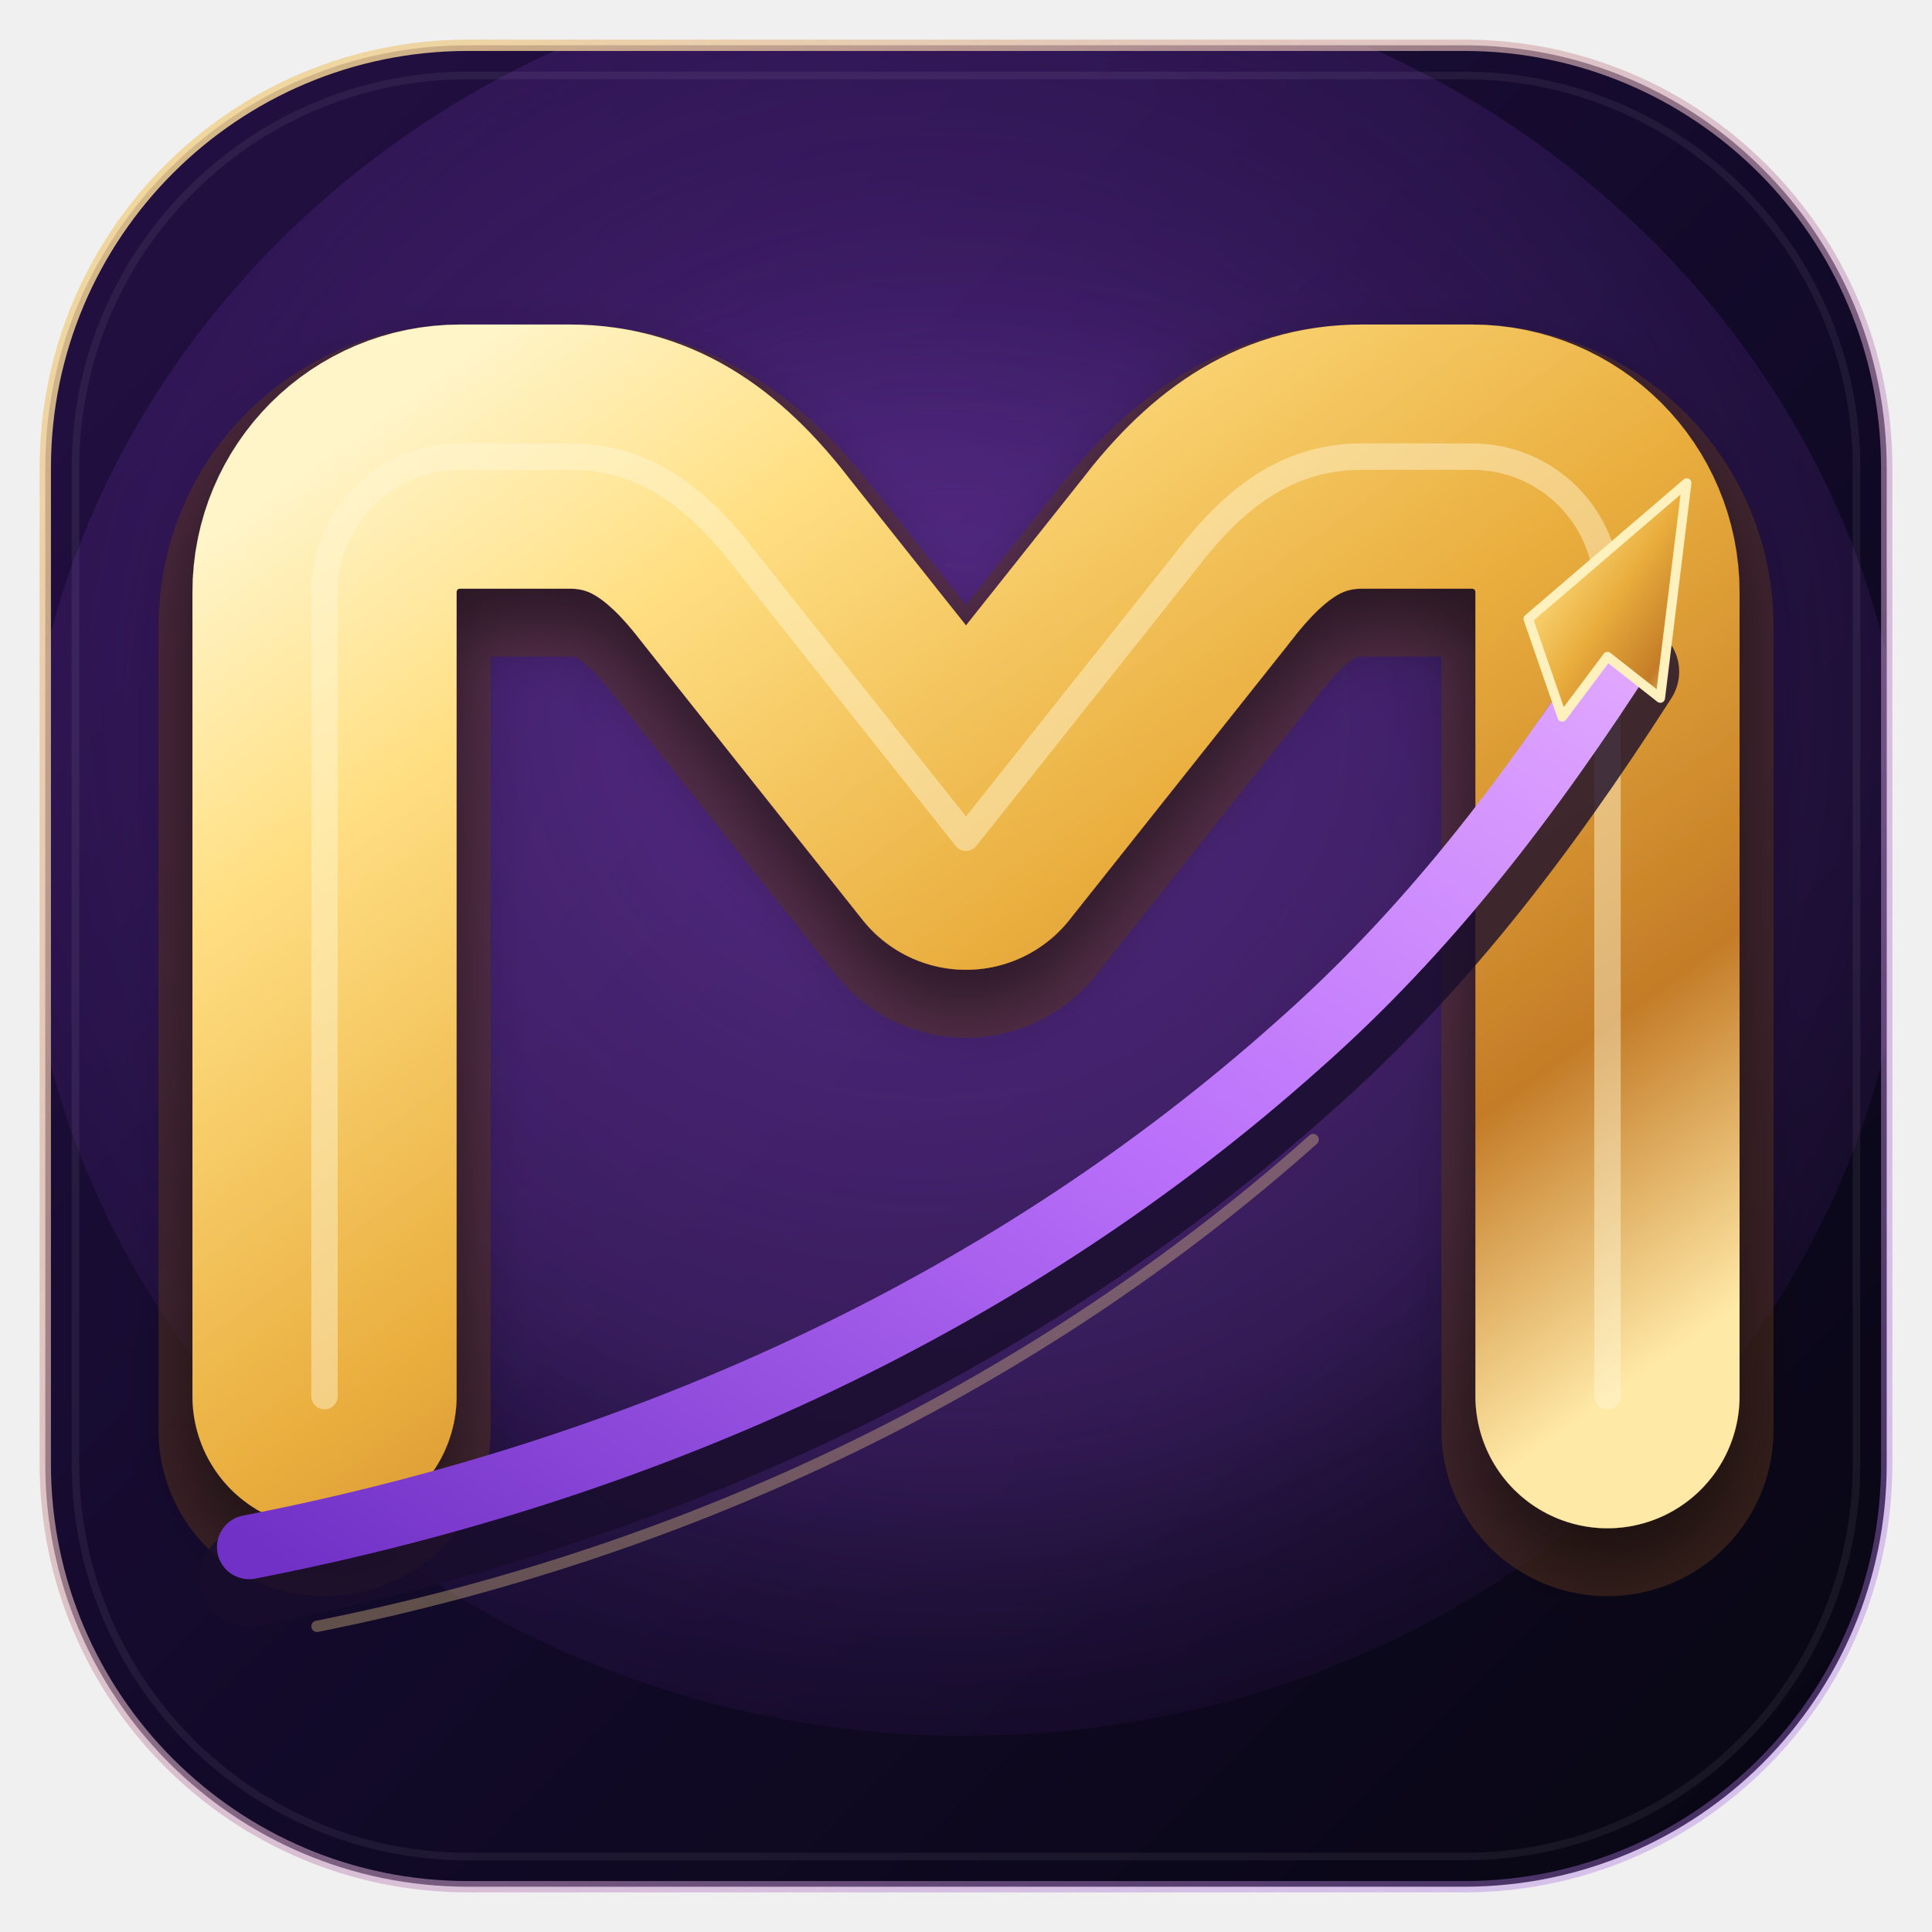
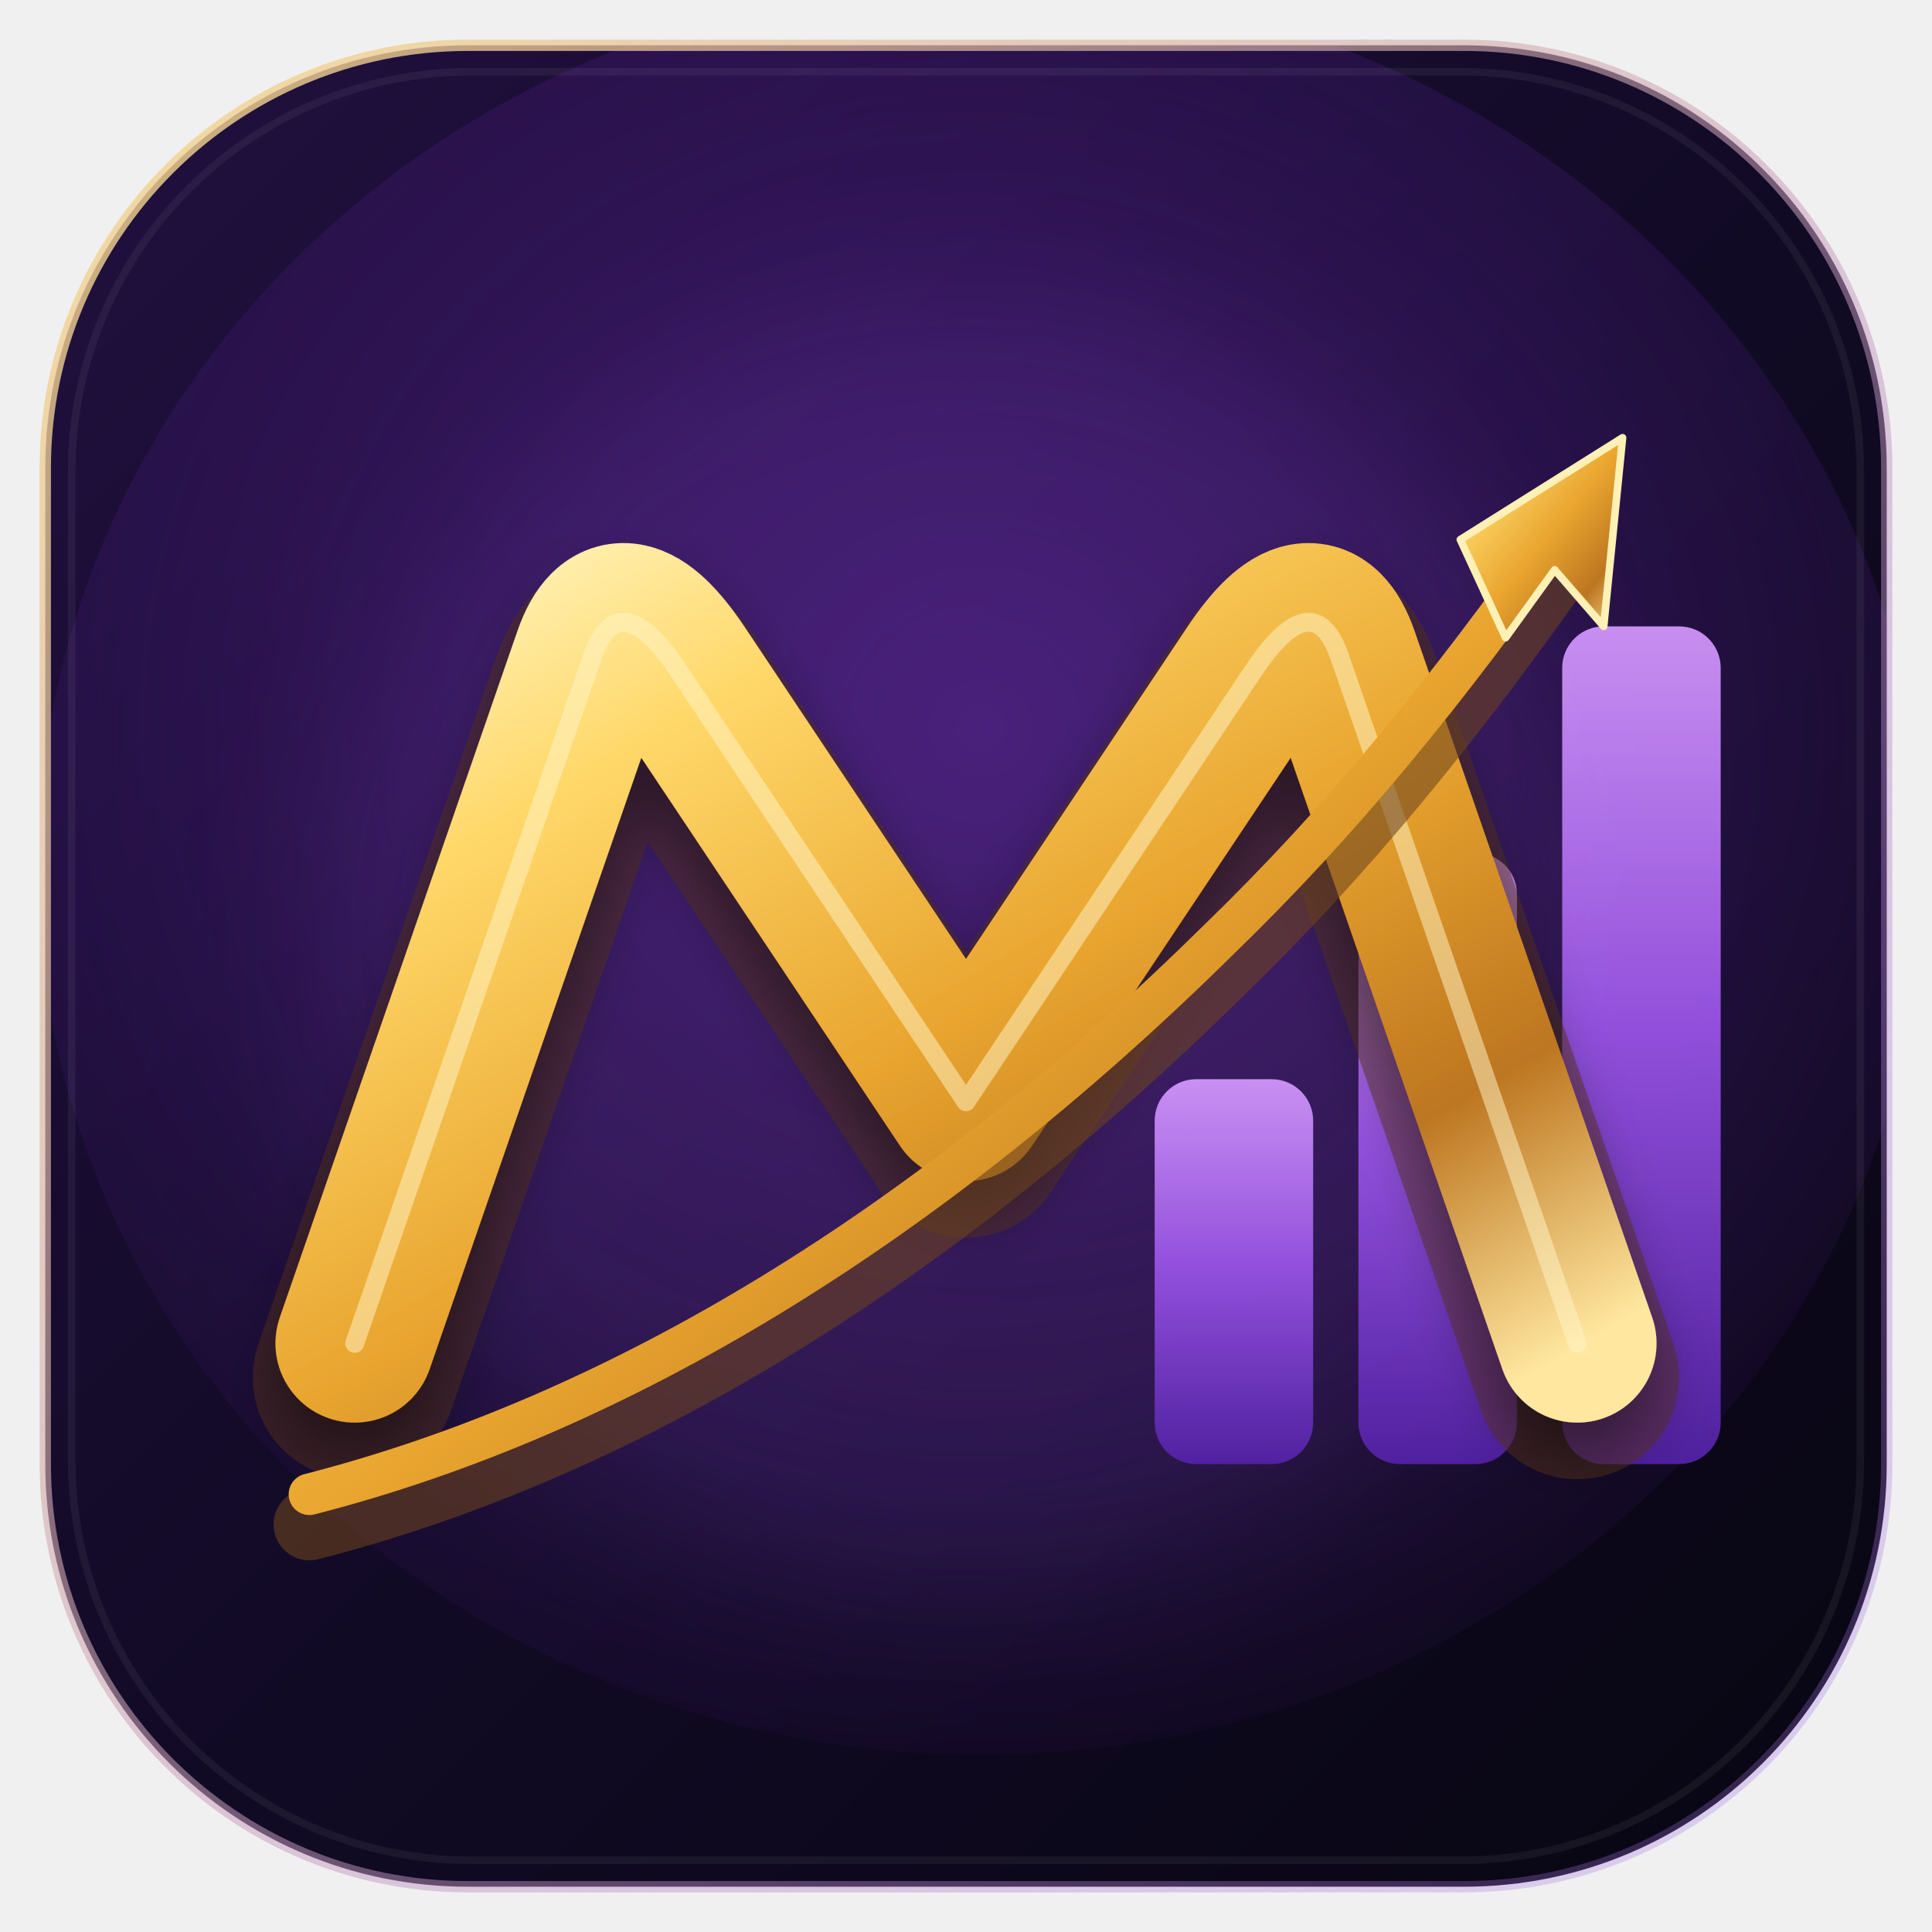
<svg xmlns="http://www.w3.org/2000/svg" viewBox="0 0 512 512" role="img" aria-labelledby="title desc">
  <defs>
    <linearGradient id="background" x1="0" y1="0" x2="1" y2="1">
-       <stop stop-color="#241044" />
-       <stop offset=".54" stop-color="#120a29" />
+       <stop stop-color="#21103f" />
+       <stop offset=".52" stop-color="#110a25" />
      <stop offset="1" stop-color="#080612" />
    </linearGradient>
-     <radialGradient id="ambient" cx="48%" cy="42%" r="68%">
-       <stop stop-color="#7a38bd" stop-opacity=".52" />
-       <stop offset="1" stop-color="#7a38bd" stop-opacity="0" />
+     <radialGradient id="ambient" cx="50%" cy="42%" r="66%">
+       <stop stop-color="#6425a8" stop-opacity=".55" />
+       <stop offset="1" stop-color="#6425a8" stop-opacity="0" />
    </radialGradient>
    <linearGradient id="gold" x1="0" y1="0" x2="1" y2="1">
-       <stop stop-color="#fff5c9" />
-       <stop offset=".2" stop-color="#ffdf83" />
-       <stop offset=".52" stop-color="#e9ad3d" />
-       <stop offset=".8" stop-color="#c47c27" />
-       <stop offset="1" stop-color="#ffe9a7" />
+       <stop stop-color="#fff4bd" />
+       <stop offset=".2" stop-color="#ffd86a" />
+       <stop offset=".52" stop-color="#e9a52f" />
+       <stop offset=".78" stop-color="#bd7620" />
+       <stop offset="1" stop-color="#ffe7a0" />
    </linearGradient>
-     <linearGradient id="violet" x1="0" y1="1" x2="1" y2="0">
-       <stop stop-color="#7131c6" />
-       <stop offset=".55" stop-color="#ba70fa" />
-       <stop offset="1" stop-color="#e1a8ff" />
+     <linearGradient id="violet" x1="0" y1="0" x2="0" y2="1">
+       <stop stop-color="#d69aff" />
+       <stop offset=".48" stop-color="#9b55e8" />
+       <stop offset="1" stop-color="#5422a8" />
    </linearGradient>
    <linearGradient id="edge" x1="0" y1="0" x2="1" y2="1">
-       <stop stop-color="#f5d98c" stop-opacity=".9" />
-       <stop offset="1" stop-color="#a66fe8" stop-opacity=".35" />
+       <stop stop-color="#f7d98b" stop-opacity=".85" />
+       <stop offset="1" stop-color="#9e6be8" stop-opacity=".25" />
    </linearGradient>
-     <filter id="glow" x="-45%" y="-45%" width="190%" height="190%">
-       <feGaussianBlur stdDeviation="22" />
+     <filter id="softGlow" x="-40%" y="-40%" width="180%" height="180%">
+       <feGaussianBlur stdDeviation="18" />
    </filter>
-     <filter id="shadow" x="-30%" y="-30%" width="160%" height="170%">
-       <feGaussianBlur in="SourceAlpha" stdDeviation="9" result="blur" />
-       <feOffset dy="10" result="offset" />
+     <filter id="markShadow" x="-30%" y="-30%" width="160%" height="170%">
+       <feGaussianBlur in="SourceAlpha" stdDeviation="8" result="blur" />
+       <feOffset dy="9" result="offset" />
      <feComponentTransfer in="offset" result="shadow">
-         <feFuncA type="linear" slope=".48" />
+         <feFuncA type="linear" slope=".42" />
      </feComponentTransfer>
      <feMerge>
        <feMergeNode in="shadow" />
        <feMergeNode in="SourceGraphic" />
      </feMerge>
    </filter>
    <clipPath id="tile">
      <rect x="12" y="12" width="488" height="488" rx="112" />
    </clipPath>
  </defs>
  <rect x="12" y="12" width="488" height="488" rx="112" fill="url(#background)" />
  <g clip-path="url(#tile)">
-     <ellipse cx="256" cy="225" rx="250" ry="235" fill="url(#ambient)" />
-     <ellipse cx="254" cy="250" rx="174" ry="155" fill="#a65be6" opacity=".12" filter="url(#glow)" />
-     <path d="M86 370 V157 C86 137 102 121 122 121 H151 C171 121 185 132 198 149 L256 222 L314 149 C327 132 341 121 361 121 H390 C410 121 426 137 426 157 V370" fill="none" stroke="#5e381e" stroke-width="88" stroke-linecap="round" stroke-linejoin="round" opacity=".5" transform="translate(0 9)" />
-     <path d="M86 370 V157 C86 137 102 121 122 121 H151 C171 121 185 132 198 149 L256 222 L314 149 C327 132 341 121 361 121 H390 C410 121 426 137 426 157 V370" fill="none" stroke="url(#gold)" stroke-width="70" stroke-linecap="round" stroke-linejoin="round" filter="url(#shadow)" />
-     <path d="M86 370 V157 C86 137 102 121 122 121 H151 C171 121 185 132 198 149 L256 222 L314 149 C327 132 341 121 361 121 H390 C410 121 426 137 426 157 V370" fill="none" stroke="#fff6d6" stroke-opacity=".46" stroke-width="7" stroke-linecap="round" stroke-linejoin="round" />
-     <path d="M66 418 C174 397 269 352 344 285 C378 255 405 220 432 178" fill="none" stroke="#180d2c" stroke-width="26" stroke-linecap="round" opacity=".8" />
-     <path d="M66 410 C174 389 269 344 344 277 C378 247 405 212 432 170" fill="none" stroke="url(#violet)" stroke-width="17" stroke-linecap="round" />
-     <path d="M405 164 L447 128 L440 185 L426 174 L414 190 Z" fill="url(#gold)" stroke="#fff1bd" stroke-width="2.5" stroke-linejoin="round" />
-     <path d="M84 431 C184 411 275 367 348 302" fill="none" stroke="#f5d48a" stroke-opacity=".34" stroke-width="3" stroke-linecap="round" />
+     <ellipse cx="260" cy="230" rx="250" ry="235" fill="url(#ambient)" />
+     <circle cx="255" cy="250" r="170" fill="#8d52d4" opacity=".12" filter="url(#softGlow)" />
+     <g opacity=".92">
+       <rect x="306" y="286" width="42" height="102" rx="11" fill="url(#violet)" />
+       <rect x="360" y="226" width="42" height="162" rx="11" fill="url(#violet)" />
+       <rect x="414" y="166" width="42" height="222" rx="11" fill="url(#violet)" />
+     </g>
+     <path d="M94 356 157 174 Q164 154 180 178 L256 292 332 178 Q348 154 355 174 L418 356" fill="none" stroke="#5a3519" stroke-width="54" stroke-linecap="round" stroke-linejoin="round" opacity=".48" transform="translate(0 9)" />
+     <path d="M94 356 157 174 Q164 154 180 178 L256 292 332 178 Q348 154 355 174 L418 356" fill="none" stroke="url(#gold)" stroke-width="42" stroke-linecap="round" stroke-linejoin="round" filter="url(#markShadow)" />
+     <path d="M94 356 157 174 Q164 154 180 178 L256 292 332 178 Q348 154 355 174 L418 356" fill="none" stroke="#fff4c7" stroke-opacity=".52" stroke-width="5" stroke-linecap="round" stroke-linejoin="round" />
+     <path d="M82 404 C164 383 246 333 323 257 C355 226 383 192 414 148" fill="none" stroke="#6d431d" stroke-width="19" stroke-linecap="round" opacity=".58" />
+     <path d="M82 396 C164 375 246 325 323 249 C355 218 383 184 414 140" fill="none" stroke="url(#gold)" stroke-width="11" stroke-linecap="round" />
+     <path d="M387 143 430 116 425 166 412 151 399 169Z" fill="url(#gold)" stroke="#fff1b5" stroke-width="2" stroke-linejoin="round" />
  </g>
  <rect x="12" y="12" width="488" height="488" rx="112" fill="none" stroke="url(#edge)" stroke-width="3" />
-   <rect x="20" y="20" width="472" height="472" rx="104" fill="none" stroke="#fff" stroke-opacity=".06" stroke-width="2" />
+   <rect x="19" y="19" width="474" height="474" rx="106" fill="none" stroke="#ffffff" stroke-opacity=".055" stroke-width="2" />
</svg>
